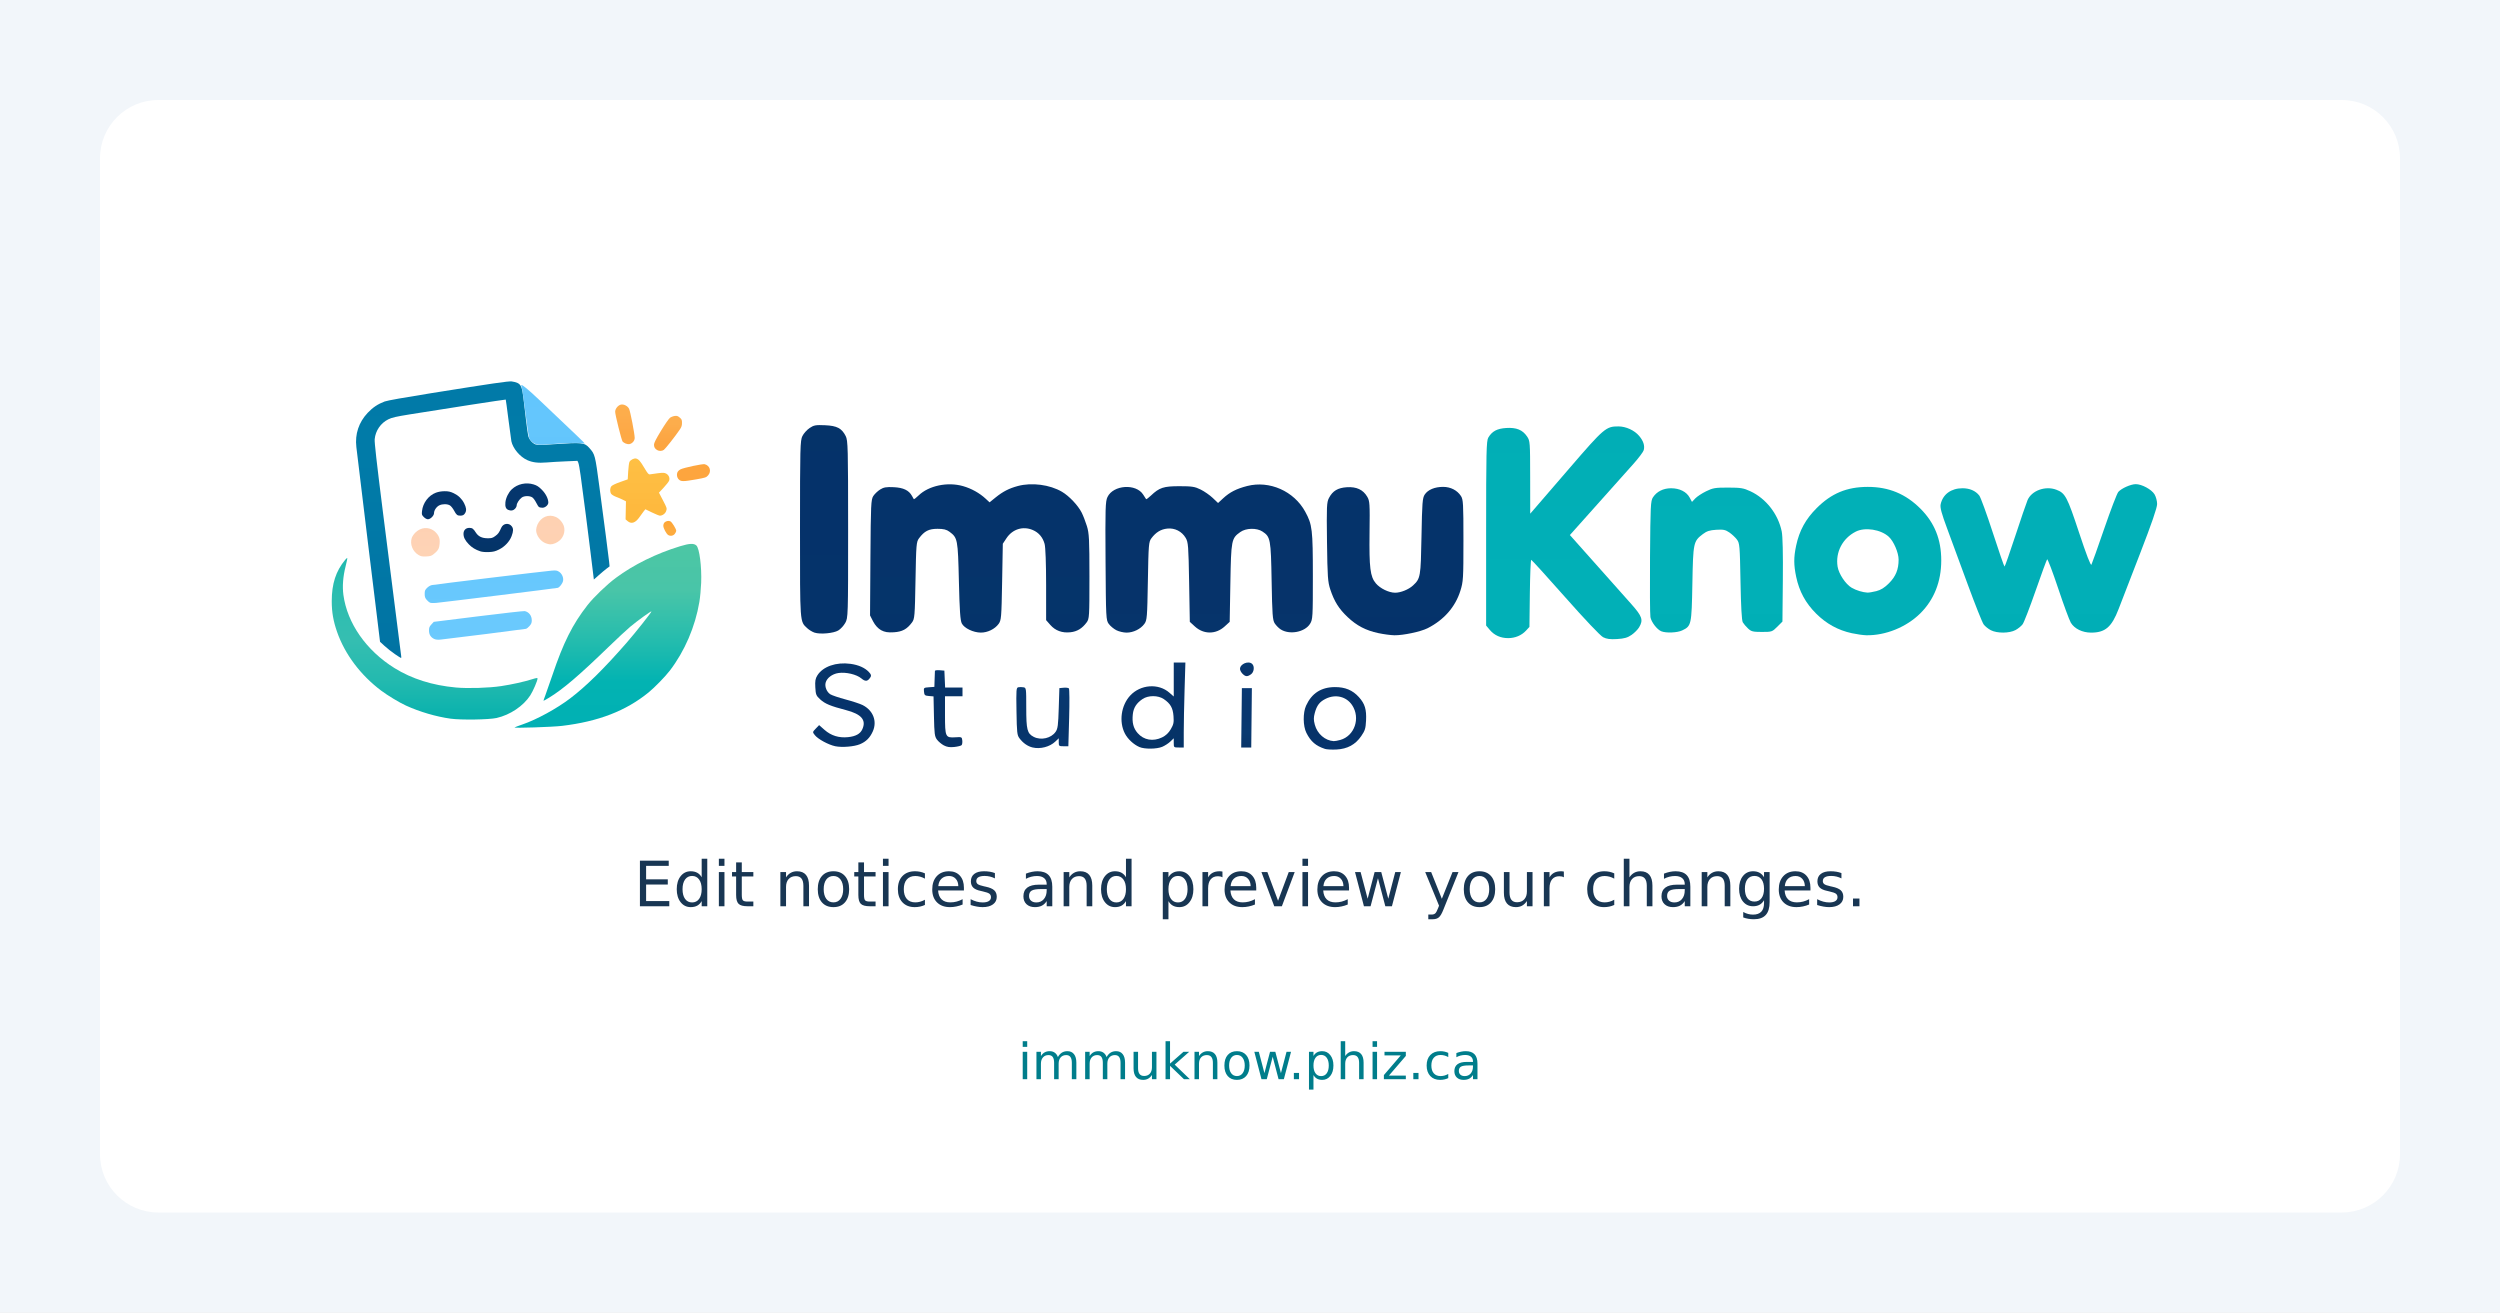
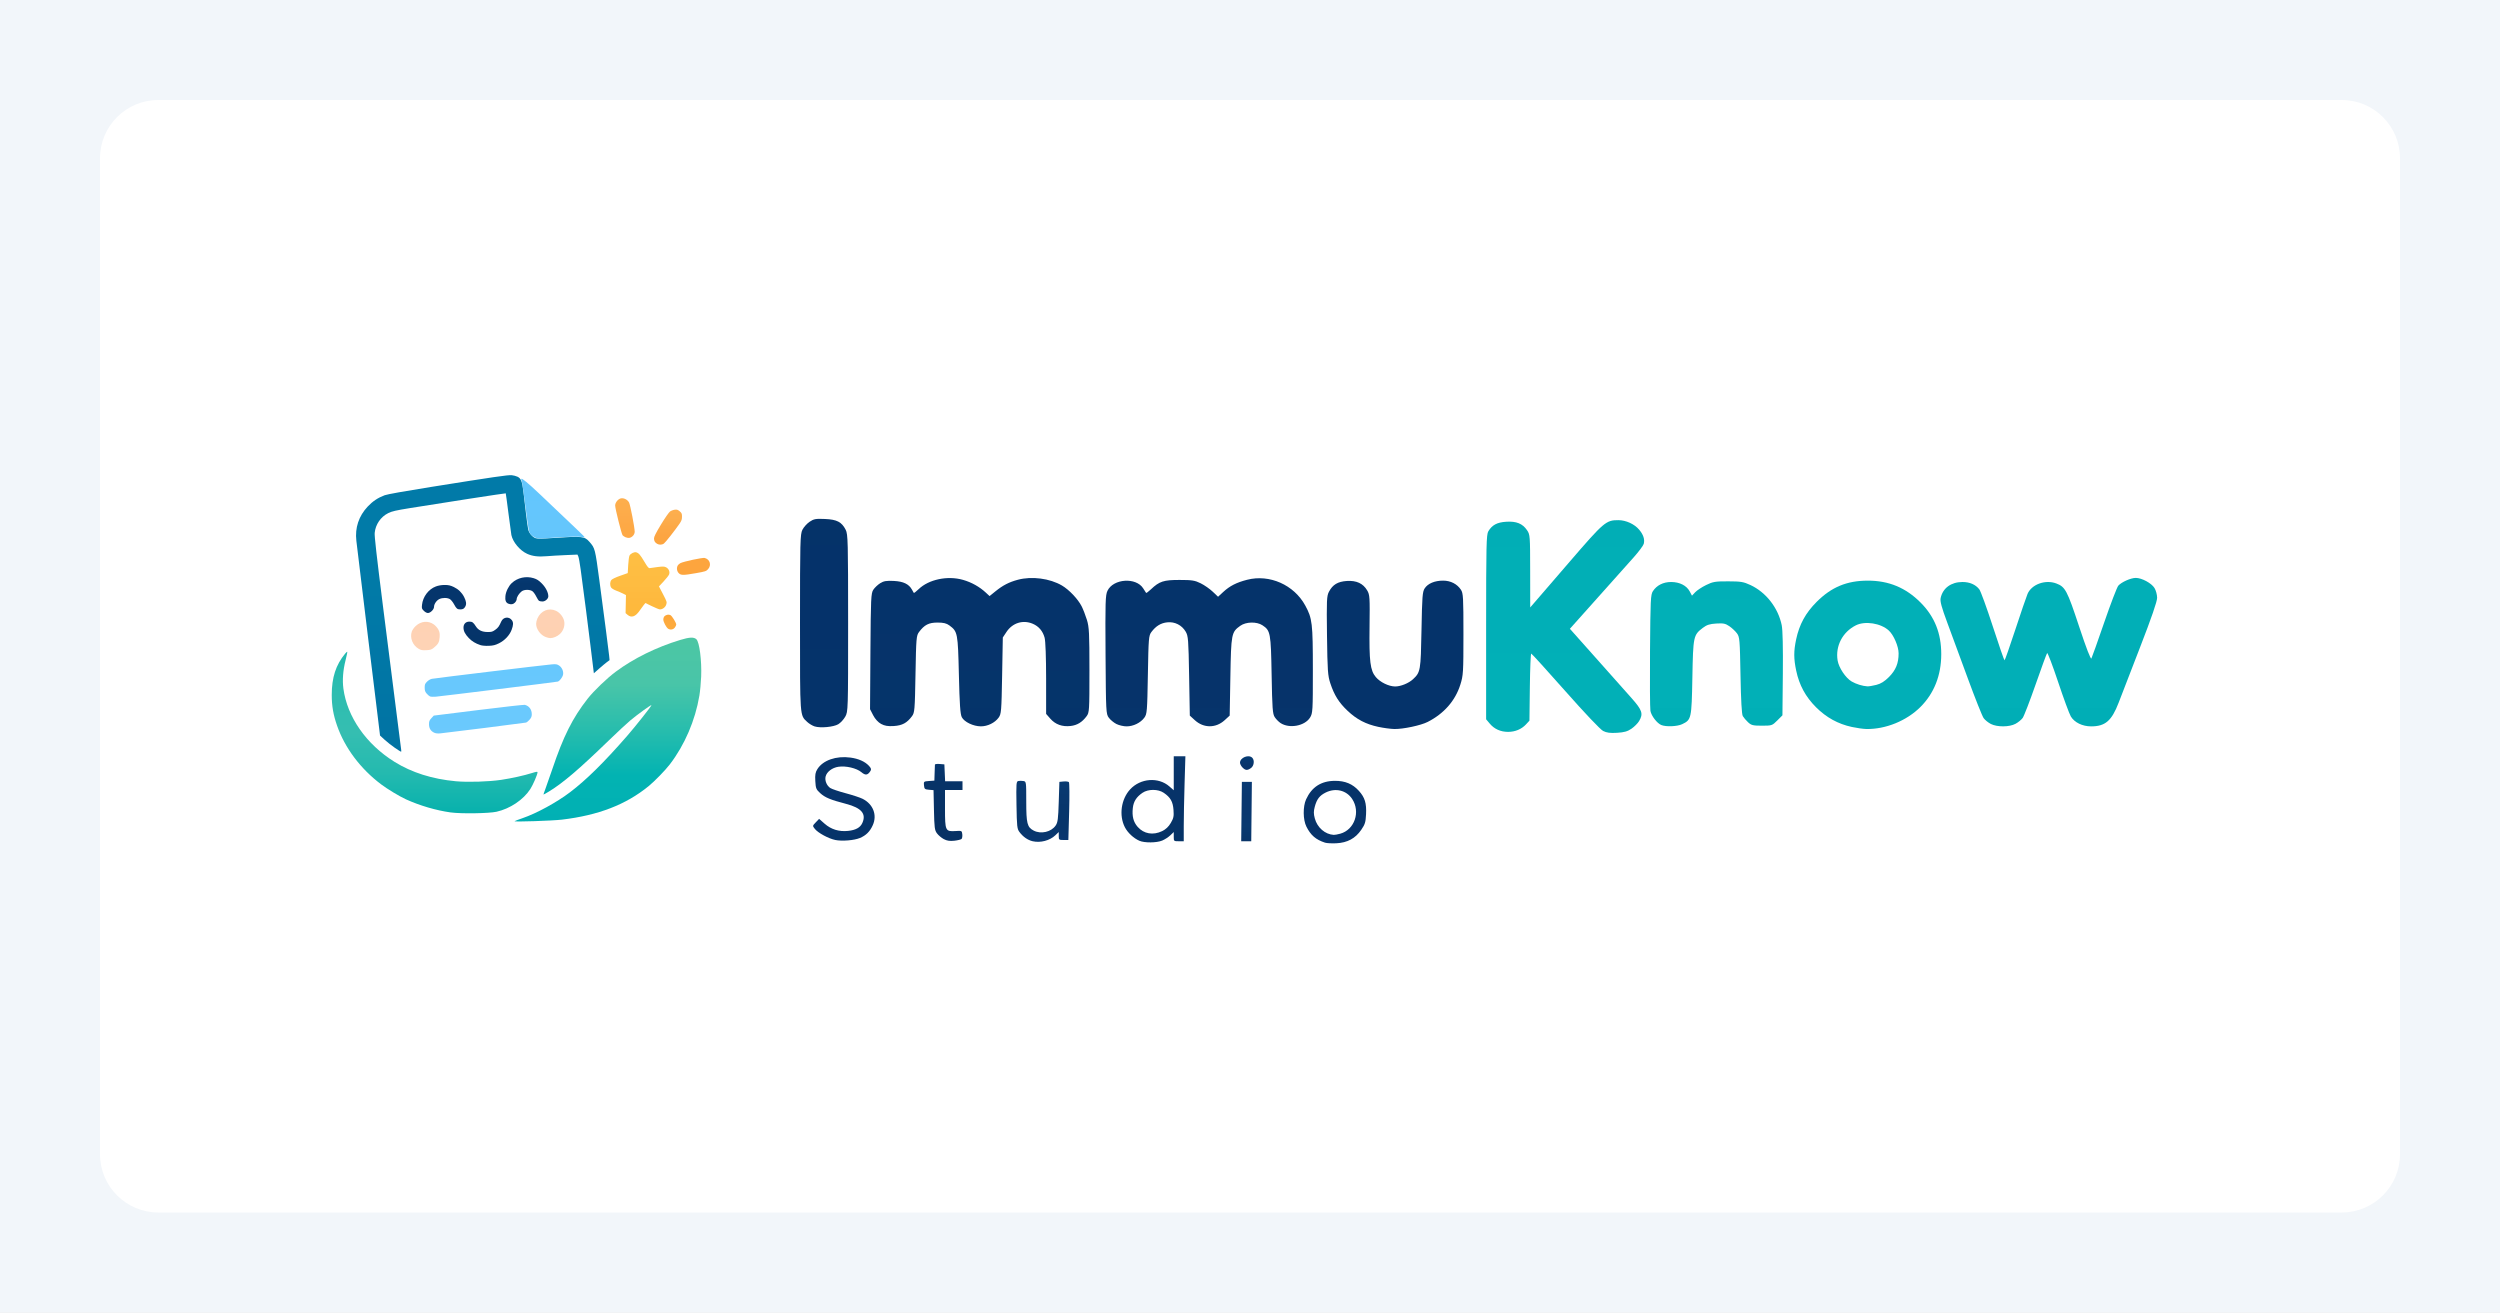
<svg xmlns="http://www.w3.org/2000/svg" width="1200" height="630" viewBox="0 0 1200 630">
  <rect width="1200" height="630" fill="#f2f6fa" />
  <rect x="48" y="48" width="1104" height="534" rx="28" fill="#ffffff" />
-   <g transform="translate(150 174) scale(3)">
+   <g transform="translate(150 219) scale(3)">
    <defs id="defs155">
      <linearGradient id="gradient-Immu-1" x1="0" y1="0" x2="0" y2="1" gradientUnits="objectBoundingBox">
        <stop offset="0" stop-color="#053369" id="stop1" />
        <stop offset="0.25" stop-color="#05326a" id="stop2" />
        <stop offset="0.5" stop-color="#05326a" id="stop3" />
        <stop offset="0.75" stop-color="#05336a" id="stop4" />
        <stop offset="1" stop-color="#05336a" id="stop5" />
      </linearGradient>
      <linearGradient id="gradient-Immu-2" x1="0" y1="0" x2="0" y2="1" gradientUnits="objectBoundingBox">
        <stop offset="0" stop-color="#05336a" id="stop6" />
        <stop offset="0.25" stop-color="#05336a" id="stop7" />
        <stop offset="0.5" stop-color="#06336a" id="stop8" />
        <stop offset="0.75" stop-color="#05346a" id="stop9" />
        <stop offset="1" stop-color="#05336a" id="stop10" />
      </linearGradient>
      <linearGradient id="gradient-Immu-3" x1="0" y1="0" x2="0" y2="1" gradientUnits="objectBoundingBox">
        <stop offset="0" stop-color="#05336a" id="stop11" />
        <stop offset="0.25" stop-color="#05336a" id="stop12" />
        <stop offset="0.5" stop-color="#06336a" id="stop13" />
        <stop offset="0.75" stop-color="#06336a" id="stop14" />
        <stop offset="1" stop-color="#06346b" id="stop15" />
      </linearGradient>
      <linearGradient id="gradient-Immu-4" x1="0" y1="0" x2="0" y2="1" gradientUnits="objectBoundingBox">
        <stop offset="0" stop-color="#05336b" id="stop16" />
        <stop offset="0.25" stop-color="#05336a" id="stop17" />
        <stop offset="0.5" stop-color="#05336a" id="stop18" />
        <stop offset="0.75" stop-color="#05336a" id="stop19" />
        <stop offset="1" stop-color="#05326a" id="stop20" />
      </linearGradient>
      <linearGradient id="gradient-Know-1" x1="0" y1="0" x2="0" y2="1" gradientUnits="objectBoundingBox">
        <stop offset="0" stop-color="#01aeb6" id="stop21" />
        <stop offset="0.25" stop-color="#01afb6" id="stop22" />
        <stop offset="0.5" stop-color="#01afb7" id="stop23" />
        <stop offset="0.75" stop-color="#01b0b7" id="stop24" />
        <stop offset="1" stop-color="#01b0b7" id="stop25" />
      </linearGradient>
      <linearGradient id="gradient-Know-2" x1="0" y1="0" x2="0" y2="1" gradientUnits="objectBoundingBox">
        <stop offset="0" stop-color="#01afb7" id="stop26" />
        <stop offset="0.25" stop-color="#01afb7" id="stop27" />
        <stop offset="0.5" stop-color="#01afb7" id="stop28" />
        <stop offset="0.75" stop-color="#01afb7" id="stop29" />
        <stop offset="1" stop-color="#00aeb6" id="stop30" />
      </linearGradient>
      <linearGradient id="gradient-Know-3" x1="0" y1="0" x2="0" y2="1" gradientUnits="objectBoundingBox">
        <stop offset="0" stop-color="#01afb7" id="stop31" />
        <stop offset="0.25" stop-color="#01b0b7" id="stop32" />
        <stop offset="0.5" stop-color="#01b0b7" id="stop33" />
        <stop offset="0.75" stop-color="#01b0b7" id="stop34" />
        <stop offset="1" stop-color="#00afb6" id="stop35" />
      </linearGradient>
      <linearGradient id="gradient-Know-4" x1="0" y1="0" x2="0" y2="1" gradientUnits="objectBoundingBox">
        <stop offset="0" stop-color="#01b0b7" id="stop36" />
        <stop offset="0.25" stop-color="#01b0b7" id="stop37" />
        <stop offset="0.5" stop-color="#01b0b7" id="stop38" />
        <stop offset="0.75" stop-color="#01afb7" id="stop39" />
        <stop offset="1" stop-color="#01afb7" id="stop40" />
      </linearGradient>
      <linearGradient id="gradient-Studio-1" x1="0" y1="0" x2="0" y2="1" gradientUnits="objectBoundingBox">
        <stop offset="0" stop-color="#07356c" id="stop41" />
        <stop offset="0.25" stop-color="#073368" id="stop42" />
        <stop offset="0.5" stop-color="#06336b" id="stop43" />
        <stop offset="0.75" stop-color="#06346b" id="stop44" />
        <stop offset="1" stop-color="#063369" id="stop45" />
      </linearGradient>
      <linearGradient id="gradient-Studio-2" x1="0" y1="0" x2="0" y2="1" gradientUnits="objectBoundingBox">
        <stop offset="0" stop-color="#09376d" id="stop46" />
        <stop offset="0.25" stop-color="#083368" id="stop47" />
        <stop offset="0.5" stop-color="#073369" id="stop48" />
        <stop offset="0.75" stop-color="#063367" id="stop49" />
        <stop offset="1" stop-color="#053367" id="stop50" />
      </linearGradient>
      <linearGradient id="gradient-Studio-3" x1="0" y1="0" x2="0" y2="1" gradientUnits="objectBoundingBox">
        <stop offset="0" stop-color="#063b73" id="stop51" />
        <stop offset="0.25" stop-color="#063970" id="stop52" />
        <stop offset="0.5" stop-color="#08366e" id="stop53" />
        <stop offset="0.75" stop-color="#08346a" id="stop54" />
        <stop offset="1" stop-color="#09336a" id="stop55" />
      </linearGradient>
      <linearGradient id="gradient-Studio-4" x1="0" y1="0" x2="0" y2="1" gradientUnits="objectBoundingBox">
        <stop offset="0" stop-color="#07376f" id="stop56" />
        <stop offset="0.25" stop-color="#073367" id="stop57" />
        <stop offset="0.5" stop-color="#073266" id="stop58" />
        <stop offset="0.75" stop-color="#073163" id="stop59" />
        <stop offset="1" stop-color="#073164" id="stop60" />
      </linearGradient>
      <linearGradient id="gradient-Studio-5" x1="0" y1="0" x2="0" y2="1" gradientUnits="objectBoundingBox">
        <stop offset="0" stop-color="#083a71" id="stop61" />
        <stop offset="0.25" stop-color="#08376e" id="stop62" />
        <stop offset="0.5" stop-color="#07366b" id="stop63" />
        <stop offset="0.75" stop-color="#07356b" id="stop64" />
        <stop offset="1" stop-color="#083771" id="stop65" />
      </linearGradient>
      <linearGradient id="gradient-Studio-6" x1="0" y1="0" x2="0" y2="1" gradientUnits="objectBoundingBox">
        <stop offset="0" stop-color="#06336a" id="stop66" />
        <stop offset="0.25" stop-color="#063369" id="stop67" />
        <stop offset="0.5" stop-color="#07346a" id="stop68" />
        <stop offset="0.75" stop-color="#063269" id="stop69" />
        <stop offset="1" stop-color="#06346e" id="stop70" />
      </linearGradient>
      <linearGradient id="gradient-Studio-7" x1="0" y1="0" x2="0" y2="1" gradientUnits="objectBoundingBox">
        <stop offset="0" stop-color="#093973" id="stop71" />
        <stop offset="0.25" stop-color="#09376f" id="stop72" />
        <stop offset="0.5" stop-color="#09376f" id="stop73" />
        <stop offset="0.75" stop-color="#093970" id="stop74" />
        <stop offset="1" stop-color="#093569" id="stop75" />
      </linearGradient>
      <linearGradient id="gradient-Eyes-and-smile-1" x1="0" y1="0" x2="0" y2="1" gradientUnits="objectBoundingBox">
        <stop offset="0" stop-color="#063972" id="stop76" />
        <stop offset="0.25" stop-color="#05366d" id="stop77" />
        <stop offset="0.5" stop-color="#05366d" id="stop78" />
        <stop offset="0.75" stop-color="#05376d" id="stop79" />
        <stop offset="1" stop-color="#043467" id="stop80" />
      </linearGradient>
      <linearGradient id="gradient-Eyes-and-smile-2" x1="0" y1="0" x2="0" y2="1" gradientUnits="objectBoundingBox">
        <stop offset="0" stop-color="#04356b" id="stop81" />
        <stop offset="0.25" stop-color="#05356c" id="stop82" />
        <stop offset="0.5" stop-color="#05356c" id="stop83" />
        <stop offset="0.75" stop-color="#05366c" id="stop84" />
        <stop offset="1" stop-color="#053367" id="stop85" />
      </linearGradient>
      <linearGradient id="gradient-Eyes-and-smile-3" x1="0" y1="0" x2="0" y2="1" gradientUnits="objectBoundingBox">
        <stop offset="0" stop-color="#043265" id="stop86" />
        <stop offset="0.25" stop-color="#053469" id="stop87" />
        <stop offset="0.5" stop-color="#05346a" id="stop88" />
        <stop offset="0.75" stop-color="#043469" id="stop89" />
        <stop offset="1" stop-color="#043466" id="stop90" />
      </linearGradient>
      <linearGradient id="gradient-Cheek-left-1" x1="0" y1="0" x2="0" y2="1" gradientUnits="objectBoundingBox">
        <stop offset="0" stop-color="#fed1b3" id="stop91" />
        <stop offset="0.25" stop-color="#fed2b4" id="stop92" />
        <stop offset="0.5" stop-color="#fed2b5" id="stop93" />
        <stop offset="0.75" stop-color="#fed3b5" id="stop94" />
        <stop offset="1" stop-color="#fed3b5" id="stop95" />
      </linearGradient>
      <linearGradient id="gradient-Cheek-right-1" x1="0" y1="0" x2="0" y2="1" gradientUnits="objectBoundingBox">
        <stop offset="0" stop-color="#fed1b1" id="stop96" />
        <stop offset="0.25" stop-color="#fed1b2" id="stop97" />
        <stop offset="0.5" stop-color="#fed1b3" id="stop98" />
        <stop offset="0.75" stop-color="#fed1b2" id="stop99" />
        <stop offset="1" stop-color="#fed1b1" id="stop100" />
      </linearGradient>
      <linearGradient id="gradient-Document-lines-1" x1="0" y1="0" x2="0" y2="1" gradientUnits="objectBoundingBox">
        <stop offset="0" stop-color="#67c8fd" id="stop101" />
        <stop offset="0.25" stop-color="#67c8fd" id="stop102" />
        <stop offset="0.5" stop-color="#68c8fd" id="stop103" />
        <stop offset="0.75" stop-color="#68c8fd" id="stop104" />
        <stop offset="1" stop-color="#69c9fd" id="stop105" />
      </linearGradient>
      <linearGradient id="gradient-Document-lines-2" x1="0" y1="0" x2="0" y2="1" gradientUnits="objectBoundingBox">
        <stop offset="0" stop-color="#6bcafd" id="stop106" />
        <stop offset="0.25" stop-color="#6ac9fd" id="stop107" />
        <stop offset="0.5" stop-color="#6ac9fd" id="stop108" />
        <stop offset="0.75" stop-color="#6ac9fd" id="stop109" />
        <stop offset="1" stop-color="#6ccafd" id="stop110" />
      </linearGradient>
      <linearGradient id="gradient-Sparkle-1" x1="0" y1="0" x2="0" y2="1" gradientUnits="objectBoundingBox">
        <stop offset="0" stop-color="#fdae4c" id="stop111" />
        <stop offset="0.25" stop-color="#fdad4b" id="stop112" />
        <stop offset="0.5" stop-color="#fdaa49" id="stop113" />
        <stop offset="0.75" stop-color="#fda945" id="stop114" />
        <stop offset="1" stop-color="#fea946" id="stop115" />
      </linearGradient>
      <linearGradient id="gradient-Sparkle-2" x1="0" y1="0" x2="0" y2="1" gradientUnits="objectBoundingBox">
        <stop offset="0" stop-color="#fdae4d" id="stop116" />
        <stop offset="0.25" stop-color="#fcad4c" id="stop117" />
        <stop offset="0.5" stop-color="#fca846" id="stop118" />
        <stop offset="0.75" stop-color="#fca542" id="stop119" />
        <stop offset="1" stop-color="#fda53e" id="stop120" />
      </linearGradient>
      <linearGradient id="gradient-Sparkle-3" x1="0" y1="0" x2="0" y2="1" gradientUnits="objectBoundingBox">
        <stop offset="0" stop-color="#fec044" id="stop121" />
        <stop offset="0.25" stop-color="#febd42" id="stop122" />
        <stop offset="0.5" stop-color="#febc41" id="stop123" />
        <stop offset="0.75" stop-color="#feb93e" id="stop124" />
        <stop offset="1" stop-color="#feb93c" id="stop125" />
      </linearGradient>
      <linearGradient id="gradient-Sparkle-4" x1="0" y1="0" x2="0" y2="1" gradientUnits="objectBoundingBox">
        <stop offset="0" stop-color="#fca53d" id="stop126" />
        <stop offset="0.25" stop-color="#fda53e" id="stop127" />
        <stop offset="0.5" stop-color="#fda53e" id="stop128" />
        <stop offset="0.75" stop-color="#fda53e" id="stop129" />
        <stop offset="1" stop-color="#fda53c" id="stop130" />
      </linearGradient>
      <linearGradient id="gradient-Sparkle-5" x1="0" y1="0" x2="0" y2="1" gradientUnits="objectBoundingBox">
        <stop offset="0" stop-color="#fda636" id="stop131" />
        <stop offset="0.25" stop-color="#fea739" id="stop132" />
        <stop offset="0.5" stop-color="#fdaa3e" id="stop133" />
        <stop offset="0.75" stop-color="#fdab3e" id="stop134" />
        <stop offset="1" stop-color="#feaa3b" id="stop135" />
      </linearGradient>
      <linearGradient id="gradient-Leaves-8" x1="0" y1="0" x2="0" y2="1" gradientUnits="objectBoundingBox">
        <stop offset="0" stop-color="#4cc6a4" id="stop136" />
        <stop offset="0.25" stop-color="#49c5a8" id="stop137" />
        <stop offset="0.5" stop-color="#28bdad" id="stop138" />
        <stop offset="0.75" stop-color="#02b3b2" id="stop139" />
        <stop offset="1" stop-color="#01b0b4" id="stop140" />
      </linearGradient>
      <linearGradient id="gradient-Leaves-17" x1="0" y1="0" x2="0" y2="1" gradientUnits="objectBoundingBox">
        <stop offset="0" stop-color="#20b9af" id="stop141" />
        <stop offset="0.25" stop-color="#2dbdb0" id="stop142" />
        <stop offset="0.5" stop-color="#35beb1" id="stop143" />
        <stop offset="0.75" stop-color="#24baaf" id="stop144" />
        <stop offset="1" stop-color="#07b1ad" id="stop145" />
      </linearGradient>
      <linearGradient id="gradient-Document-outline-1" x1="0" y1="0" x2="0" y2="1" gradientUnits="objectBoundingBox">
        <stop offset="0" stop-color="#017aa8" id="stop146" />
        <stop offset="0.25" stop-color="#017ba8" id="stop147" />
        <stop offset="0.5" stop-color="#0179a7" id="stop148" />
        <stop offset="0.75" stop-color="#0176a5" id="stop149" />
        <stop offset="1" stop-color="#0173a3" id="stop150" />
      </linearGradient>
      <linearGradient id="gradient-Folded-corner-10" x1="0" y1="0" x2="0" y2="1" gradientUnits="objectBoundingBox">
        <stop offset="0" stop-color="#64c7fd" id="stop151" />
        <stop offset="0.25" stop-color="#63c6fd" id="stop152" />
        <stop offset="0.5" stop-color="#64c6fd" id="stop153" />
        <stop offset="0.75" stop-color="#64c6fc" id="stop154" />
        <stop offset="1" stop-color="#63c5fc" id="stop155" />
      </linearGradient>
    </defs>
    <g transform="translate(3 3) scale(0.115) translate(-474 -165)">
      <path id="paper-fill" fill="#ffffff" d="M554 532 L522 256 C515 222 532 209 553 204 L724 177 L837 262 L850 425 C811 455 777 525 761 578 Q655 608 563 554 Z" />
      <g id="layer-1">
        <g id="shape-Document-lines-1" transform="translate(601,425)">
          <path id="Document-lines-1-path-0" d="M 10.418,48.084 C 9.274,47.592 7.136,45.762 5.668,44.018 3.552,41.503 3,39.807 3,35.823 3,31.467 3.441,30.359 6.321,27.479 8.248,25.552 11.082,23.911 13.071,23.569 20.95,22.218 167.21,4.583 179.5,3.502 c 6.021,-0.529 7.463,-0.324 10.31,1.463 4.065,2.552 6.584,8.12 5.731,12.667 -0.684,3.644 -4.666,8.961 -7.335,9.793 C 186.391,27.991 28.65,47.522 18.5,48.438 15.2,48.736 11.563,48.576 10.418,48.084 Z" fill="url(#gradient-Document-lines-1)" />
        </g>
        <g id="shape-Document-lines-2" transform="translate(607,481)">
          <path id="Document-lines-2-path-0" d="M 10.415,42.623 C 5.477,40.401 3,36.47 3,30.85 3,26.721 3.509,25.415 6.31,22.359 L 9.62,18.747 71.895,10.989 C 106.146,6.722 135.144,3.478 136.335,3.78 142.362,5.307 146,10.252 146,16.916 c 0,3.053 -0.734,4.85 -3.062,7.502 -1.684,1.918 -3.821,3.72 -4.75,4.006 C 136.607,28.909 30.982,42.225 19,43.449 c -3.649,0.373 -6.538,0.095 -8.585,-0.826 z" fill="url(#gradient-Document-lines-2)" />
        </g>
        <g id="shape-Document-outline-1" transform="translate(505,162)">
          <path id="Document-outline-1-path-0" d="m 57.445,382.544 c -4.37,-3.001 -10.784,-8.063 -14.254,-11.25 L 36.883,365.5 l -5.963,-49 c -3.279,-26.95 -8.188,-67 -10.909,-89 C 15.399,190.192 6.303,114.967 3.93,94.5 1.839,76.469 7.28,60.101 19.765,46.866 26.733,39.479 33.975,34.65 43.33,31.15 46.927,29.804 70.963,25.511 108.271,19.552 194.511,5.777 214.968,2.793 220,3.252 c 2.475,0.226 6.153,1.196 8.172,2.156 4.852,2.306 6.549,6.711 8.275,21.473 0.747,6.39 2.325,19.943 3.508,30.118 1.183,10.175 2.597,20.195 3.143,22.267 1.282,4.867 6.096,10.312 10.36,11.72 2.523,0.833 9.026,0.724 26.148,-0.439 38.492,-2.613 41.848,-2.241 48.57,5.383 7.768,8.81 7.963,9.563 13.775,53.07 6.858,51.34 13.035,98.915 13.638,105.042 l 0.644,6.542 -3.867,2.884 c -2.127,1.586 -7.047,5.697 -10.935,9.135 l -7.068,6.251 -4.736,-38.677 c -4.306,-35.162 -7.948,-63.438 -13.649,-105.956 -1.127,-8.403 -2.583,-16.451 -3.235,-17.884 l -1.187,-2.605 -16.529,0.706 c -9.091,0.388 -20.942,1.085 -26.337,1.55 -11.782,1.014 -19.793,0.028 -27.151,-3.34 C 231.431,108.019 221.745,96.473 219.604,86.5 219.25,84.85 217.408,71.176 215.51,56.113 213.612,41.05 211.933,28.626 211.779,28.505 211.384,28.193 123.849,41.685 78.54,49.042 58.615,52.277 53.527,53.451 48.332,56.008 37.825,61.181 30.575,71.76 29.433,83.586 29.013,87.931 32.054,114.839 40.892,185 c 6.617,52.525 13.633,107.875 15.592,123 1.958,15.125 4.896,38.3 6.529,51.5 1.632,13.2 3.135,25.012 3.339,26.25 0.204,1.238 0.072,2.25 -0.295,2.25 -0.366,0 -4.241,-2.455 -8.611,-5.456 z" fill="url(#gradient-Document-outline-1)" />
        </g>
        <g id="shape-Folded-corner-10" transform="translate(735,167)">
          <path id="Folded-corner-10-path-0" d="M 25.913,86.016 C 21.167,85.158 16.608,81.805 14.703,77.77 13.791,75.837 11.525,61.206 9.164,42 6.966,24.125 4.668,8.2 4.056,6.611 3.444,5.023 3.15,3.517 3.402,3.265 4.383,2.284 13.141,9.5 27.596,23.196 82.128,74.869 92.004,84.329 91.715,84.618 91.537,84.796 88.941,84.546 85.946,84.064 82.467,83.503 72.373,83.688 58,84.576 c -12.375,0.764 -23.85,1.547 -25.5,1.739 -1.65,0.192 -4.614,0.057 -6.587,-0.299 z" fill="url(#gradient-Folded-corner-10)" />
        </g>
      </g>
      <g id="layer-2">
        <g id="shape-Eyes-and-smile-1" transform="translate(713,304)">
          <path id="Eyes-and-smile-1-path-0" d="M 7.315,39.993 C 3.961,38.641 2.688,35.315 3.291,29.473 3.941,23.172 7.645,15.607 12.161,11.358 20.112,3.876 31.946,1.238 42.624,4.567 c 4.573,1.426 7.098,3.064 11.381,7.383 5.449,5.495 9.011,12.558 9,17.846 -0.007,3.453 -4.295,7.207 -8.209,7.189 -1.812,-0.008 -3.921,-0.411 -4.686,-0.896 -0.765,-0.484 -2.565,-3.269 -4,-6.189 -1.435,-2.92 -3.78,-6.154 -5.21,-7.188 -3.532,-2.553 -11.323,-2.529 -14.8,0.046 C 22.505,25.42 19,30.819 19,33.693 c 0,1.319 -1.105,3.502 -2.455,4.852 -2.529,2.529 -5.421,2.982 -9.23,1.448 z" fill="url(#gradient-Eyes-and-smile-1)" />
        </g>
        <g id="shape-Eyes-and-smile-2" transform="translate(597,315)">
          <path id="Eyes-and-smile-2-path-0" d="M 5.789,38.943 C 2.957,36.111 2.772,35.498 3.275,30.626 4.439,19.345 12.327,8.892 22.567,5.061 26.121,3.731 30.456,3 34.788,3.001 c 5.299,6.228e-4 7.978,0.599 12.722,2.844 6.335,2.997 11.231,7.747 14.363,13.933 2.95,5.828 3.461,9.678 1.729,13.028 C 61.965,35.968 60.218,37 56.5,37 52.409,37 51.074,35.919 47.966,30.088 46.296,26.954 43.638,23.627 42.06,22.695 38.443,20.558 31.818,20.518 27.417,22.606 23.481,24.474 20,29.561 20,33.445 20,37.009 15.041,42 11.5,42 9.874,42 7.663,40.816 5.789,38.943 Z" fill="url(#gradient-Eyes-and-smile-2)" />
        </g>
        <g id="shape-Eyes-and-smile-3" transform="translate(655,360)">
          <path id="Eyes-and-smile-3-path-0" d="M 26.5,41.657 C 19.687,39.396 14.669,36.342 10.359,31.833 5.123,26.355 3,22.14 3,17.224 3,12.234 6.194,9 11.123,9 c 4.105,0 5.583,1.072 9.095,6.594 3.414,5.369 8.537,7.82 16.446,7.868 C 41.949,23.495 43.424,23.072 47.014,20.5 51.192,17.506 52.443,15.789 55.542,8.797 58.371,2.415 66.452,1.524 70.399,7.159 72.539,10.215 72.416,13.813 69.946,20.414 67.105,28.009 60.341,35.214 52.37,39.139 47.116,41.725 44.398,42.4 38.185,42.661 33.594,42.854 28.89,42.45 26.5,41.657 Z" fill="url(#gradient-Eyes-and-smile-3)" />
        </g>
        <g id="shape-Cheek-left-1" transform="translate(582,366)">
          <path id="Cheek-left-1-path-0" d="M 13.542,40.781 C 5.254,35.97 1.145,25.652 4.032,16.903 4.774,14.654 7.171,11.253 9.579,9.034 17.06,2.138 27.041,1.35 34.89,7.035 c 2.23,1.616 5.015,4.819 6.188,7.119 1.697,3.327 2.051,5.473 1.73,10.503 -0.444,6.975 -1.972,9.731 -8.18,14.756 -3.187,2.579 -4.734,3.076 -10.435,3.347 -5.538,0.264 -7.377,-0.078 -10.652,-1.979 z" fill="url(#gradient-Cheek-left-1)" />
        </g>
        <g id="shape-Cheek-right-1" transform="translate(756,349)">
          <path id="Cheek-right-1-path-0" d="M 16.637,41.535 C 9.193,38.881 3.044,30.497 3.044,23 c 0,-1.925 0.822,-5.31 1.827,-7.522 C 9.743,4.754 20.505,0.321 30.571,4.893 35.706,7.225 40.508,12.99 41.891,18.482 43.526,24.975 41.256,32.439 36.215,37.14 32.442,40.66 26.839,43.034 22.5,42.951 21.4,42.929 18.762,42.293 16.637,41.535 Z" fill="url(#gradient-Cheek-right-1)" />
        </g>
      </g>
      <g id="layer-3">
        <g id="shape-Sparkle-1" transform="translate(866,194)">
          <path id="Sparkle-1-path-0" d="M 17.5,57.637 C 15.849,56.905 13.982,55.675 13.35,54.903 11.833,53.051 3,17.665 3,13.442 3,9.329 6.97,4.385 10.98,3.504 15.004,2.62 20.353,5.343 22.372,9.303 c 1.729,3.392 7.791,34.867 7.814,40.575 0.016,3.851 -3.202,7.677 -7.186,8.545 -1.375,0.3 -3.85,-0.054 -5.5,-0.785 z" fill="url(#gradient-Sparkle-1)" />
        </g>
        <g id="shape-Sparkle-2" transform="translate(920,210)">
          <path id="Sparkle-2-path-0" d="M 7.5,50.792 C 4.387,49.007 3.066,46.783 3.032,43.268 3.009,40.914 5.647,35.664 12.75,23.934 18.113,15.077 23.759,6.923 25.297,5.814 26.835,4.705 29.782,3.571 31.846,3.294 34.896,2.885 36.196,3.294 38.799,5.484 41.581,7.826 42,8.805 42,12.977 42,16.794 41.308,18.782 38.617,22.694 31.98,32.342 18.886,48.967 16.739,50.471 14.171,52.269 10.309,52.403 7.5,50.792 Z" fill="url(#gradient-Sparkle-2)" />
        </g>
        <g id="shape-Sparkle-3" transform="translate(859,269)">
          <path id="Sparkle-3-path-0" d="M 27.306,90.575 24.5,88.15 24.764,75.603 25.027,63.055 21.06,61.031 C 18.878,59.917 14.601,58.074 11.555,56.935 8.509,55.795 5.338,53.894 4.509,52.709 2.482,49.816 2.601,44.714 4.757,42.052 5.796,40.769 10.803,38.372 17.007,36.187 L 27.5,32.491 28.146,21.375 c 0.355,-6.114 1.156,-12.07 1.78,-13.235 1.556,-2.908 6.662,-5.399 9.375,-4.573 3.58,1.09 5.6,3.42 11.418,13.169 4.628,7.756 5.859,9.171 7.649,8.796 1.173,-0.246 6.062,-0.932 10.865,-1.525 7.295,-0.9 9.206,-0.833 11.609,0.41 3.754,1.941 5.602,6.286 4.22,9.92 -0.566,1.488 -3.974,5.842 -7.575,9.676 l -6.546,6.97 5.656,10.859 c 5.43,10.425 5.608,11.006 4.446,14.525 C 79.814,80.095 75.951,83 72.227,83 71.197,83 66.244,80.999 61.221,78.554 l -9.134,-4.446 -2.293,2.762 c -1.261,1.519 -3.837,5.046 -5.725,7.837 -5.676,8.395 -11.485,10.429 -16.763,5.868 z" fill="url(#gradient-Sparkle-3)" />
        </g>
        <g id="shape-Sparkle-4" transform="translate(952,277)">
          <path id="Sparkle-4-path-0" d="M 5.455,24.545 C 2.83,21.921 2.214,17.337 4.03,13.945 4.596,12.886 6.283,11.389 7.78,10.618 12.244,8.316 38.641,2.693 41.553,3.424 48.871,5.261 51.315,13.385 46.25,19.038 43.711,21.871 42.428,22.294 29.524,24.553 11.596,27.692 8.6,27.691 5.455,24.545 Z" fill="url(#gradient-Sparkle-4)" />
        </g>
        <g id="shape-Sparkle-5" transform="translate(933,356)">
          <path id="Sparkle-5-path-0" d="M 9.848,22.975 C 7.271,21.47 3,13.468 3,10.143 3,8.493 3.706,6.436 4.57,5.573 6.792,3.351 10.455,2.638 12.907,3.95 c 2.311,1.237 8.069,10.615 8.084,13.165 0.005,0.888 -0.923,2.801 -2.063,4.25 -2.165,2.753 -5.967,3.427 -9.079,1.61 z" fill="url(#gradient-Sparkle-5)" />
        </g>
      </g>
      <g id="layer-4">
        <g id="shape-Leaves-8" transform="translate(726,388)">
          <path id="Leaves-8-path-0" d="m 3.046,258.669 c 0.3,-0.327 5.25,-2.209 11,-4.183 19.771,-6.786 47.593,-21.982 66.387,-36.261 22.385,-17.007 47.249,-41.523 78.708,-77.607 12.2,-13.993 35.006,-42.805 34.379,-43.432 -0.636,-0.636 -19.35,12.901 -29.387,21.258 -4.749,3.954 -18.309,16.562 -30.134,28.017 -41.055,39.773 -63.627,59.039 -82.988,70.833 -4.118,2.509 -7.598,4.451 -7.733,4.316 -0.135,-0.135 1.037,-3.59 2.605,-7.679 C 47.451,209.845 51.766,197.5 55.473,186.5 70.926,140.641 83.675,115.163 104.511,88.5 113.092,77.519 131.392,59.92 143.901,50.617 168.75,32.137 200.275,16.612 233.5,6.493 246.454,2.548 252.441,2.279 255.984,5.486 260.253,9.349 263.549,34.967 262.676,57.5 262.356,65.75 261.226,77.694 260.164,84.043 254.408,118.452 239.749,152.559 219.136,179.5 212.762,187.831 197.869,203.135 189.5,209.953 157.942,235.665 119.684,250.441 69,256.491 55.796,258.068 1.966,259.845 3.046,258.669 Z" fill="url(#gradient-Leaves-8)" />
        </g>
        <g id="shape-Leaves-17" transform="translate(471,408)">
          <path id="Leaves-17-path-0" d="M 169,226.45 C 148.932,223.665 126.16,216.983 107,208.257 97.889,204.107 81.385,194.155 72.396,187.389 43.708,165.798 21.904,136.744 11.083,105.688 5.838,90.634 3.684,78.201 3.689,63 3.698,38.738 9.4,21.16 22.341,5.5 23.705,3.85 25.032,2.725 25.289,3 c 0.258,0.275 -0.829,5.627 -2.415,11.893 -3.494,13.806 -4.542,27.564 -2.987,39.212 5.273,39.51 31.811,77.548 71.152,101.987 24.077,14.957 52.6,23.977 85.381,27.001 16.69,1.54 46.069,0.625 63.08,-1.963 14.917,-2.27 31.54,-5.955 42.75,-9.478 6.23,-1.958 7.75,-2.156 7.75,-1.012 0,2.965 -6.225,17.397 -10.07,23.347 -9.609,14.867 -28.096,27.284 -46.93,31.52 -10.589,2.382 -49.498,2.955 -64,0.942 z" fill="url(#gradient-Leaves-17)" />
        </g>
      </g>
    </g>
    <g transform="translate(78 10) scale(0.22) translate(-234 -675)">
      <g id="layer-5">
        <g id="shape-Immu-1" transform="translate(231,672)">
          <path id="Immu-1-path-0" d="M 13.619,154.025 C 12.035,153.518 9.63,152.067 8.274,150.802 2.824,145.711 3,148.119 3.002,78.8 3.003,19.579 3.141,14.225 4.752,11.02 5.713,9.106 8.075,6.481 10,5.186 13.068,3.122 14.447,2.874 21.182,3.17 c 8.729,0.384 12.147,2.177 15.066,7.901 1.611,3.159 1.749,8.492 1.75,67.793 0.002,63.478 -0.027,64.415 -2.093,68.09 -1.152,2.049 -3.436,4.519 -5.077,5.488 -3.458,2.043 -13.025,2.923 -17.21,1.583 z" fill="url(#gradient-Immu-1)" />
        </g>
        <g id="shape-Immu-2" transform="translate(282,715)">
          <path id="Immu-2-path-0" d="m 11,109.237 c -2.146,-1.156 -4.382,-3.598 -5.781,-6.311 L 2.939,98.5 3.219,56.454 C 3.477,17.894 3.65,14.181 5.304,11.657 c 0.992,-1.514 3.242,-3.655 5,-4.758 2.563,-1.609 4.525,-1.939 9.914,-1.671 6.981,0.347 10.954,2.25 13.205,6.323 0.593,1.072 1.197,2.144 1.342,2.381 0.146,0.237 1.721,-0.977 3.5,-2.699 C 45.635,4.101 59.309,1.23 70.575,4.45 76.754,6.215 82.618,9.498 87.182,13.747 l 2.682,2.497 4.318,-3.498 C 99.563,8.388 104.073,6.069 110.5,4.356 c 10.113,-2.695 23.161,-0.983 32.004,4.199 5.213,3.055 11.63,9.827 14.333,15.126 1.089,2.134 2.808,6.566 3.821,9.849 1.619,5.249 1.842,9.675 1.842,36.647 0,29.424 -0.084,30.79 -2.062,33.438 -3.274,4.384 -6.865,6.566 -11.705,7.111 -6.029,0.68 -10.993,-1.12 -14.683,-5.322 L 131,101.93 130.994,76.215 C 130.991,60.783 130.553,48.9 129.899,46.5 c -1.309,-4.804 -4.261,-8.273 -8.616,-10.129 -7.112,-3.03 -14.743,-0.652 -19.121,5.96 L 99.5,46.349 99,74.105 c -0.47,26.07 -0.626,27.927 -2.571,30.576 -2.76,3.758 -8.024,6.321 -12.929,6.296 -5.462,-0.028 -12.045,-3.194 -13.824,-6.648 -1.12,-2.175 -1.61,-9.297 -2.119,-30.827 C 66.834,42.994 66.656,42.061 60.677,37.605 58.56,36.026 56.389,35.5 52,35.5 45.678,35.5 42.483,37.136 38.562,42.382 36.626,44.971 36.469,46.846 36,72.999 c -0.469,26.153 -0.626,28.028 -2.562,30.618 -3.665,4.904 -7.037,6.728 -13.175,7.129 -4.286,0.279 -6.661,-0.107 -9.263,-1.509 z" fill="url(#gradient-Immu-2)" />
        </g>
        <g id="shape-Immu-3" transform="translate(453,715)">
          <path id="Immu-3-path-0" d="M 11.071,109.248 C 9.185,108.287 6.71,106.23 5.571,104.678 3.563,101.942 3.491,100.542 3.219,58.894 2.968,20.477 3.115,15.561 4.607,12.416 8.828,3.52 25.442,2.402 30.62,10.666 c 0.976,1.558 1.918,3.028 2.093,3.265 C 32.887,14.169 34.486,12.982 36.265,11.294 42.357,5.513 45.455,4.499 57,4.508 c 9.084,0.007 11.16,0.334 15.396,2.429 2.693,1.331 6.64,4.08 8.771,6.108 l 3.876,3.687 3.729,-3.449 c 4.784,-4.425 9.679,-6.926 17.465,-8.92 16.247,-4.162 34.058,3.74 42.216,18.728 5.124,9.415 5.523,12.785 5.536,46.793 0.011,29.852 -0.088,31.543 -2.028,34.683 -3.798,6.146 -15.027,8.243 -21.484,4.012 -1.346,-0.882 -3.242,-2.814 -4.212,-4.292 -1.546,-2.356 -1.826,-6.159 -2.264,-30.736 -0.547,-30.659 -0.84,-32.237 -6.699,-36.095 -4.164,-2.742 -11.951,-2.559 -16.066,0.376 -6.476,4.619 -6.682,5.669 -7.235,37 L 93.5,103.158 89.831,106.519 c -6.4,5.861 -15.261,5.861 -21.661,-3.7e-4 L 64.5,103.158 64,74.329 C 63.54,47.812 63.34,45.228 61.5,42.113 58.688,37.351 53.594,34.766 48.136,35.329 43.431,35.815 39.83,38.01 36.562,42.382 34.624,44.976 34.47,46.842 34,73.501 33.53,100.181 33.377,102.027 31.429,104.68 28.677,108.427 23.417,110.997 18.5,110.997 c -2.2,0 -5.543,-0.787 -7.429,-1.748 z" fill="url(#gradient-Immu-3)" />
        </g>
        <g id="shape-Immu-4" transform="translate(614,717)">
          <path id="Immu-4-path-0" d="M 40.594,109.356 C 31.504,107.407 24.874,103.94 18.237,97.662 11.92,91.688 8.58,86.372 5.704,77.714 3.856,72.15 3.601,68.518 3.272,43 2.938,17.075 3.067,14.19 4.702,11.071 7.414,5.899 11.103,3.686 17.737,3.254 24.7,2.8 29.498,5.029 32.5,10.113 c 1.868,3.164 1.981,4.896 1.716,26.316 -0.315,25.451 0.483,31.872 4.565,36.723 3.132,3.722 9.435,6.795 14.001,6.826 4.046,0.027 9.908,-2.343 13.049,-5.276 5.439,-5.079 5.628,-6.175 6.167,-35.751 0.446,-24.478 0.705,-27.859 2.329,-30.334 2.322,-3.539 7.284,-5.619 13.39,-5.614 5.458,0.004 10.222,2.447 12.978,6.656 1.636,2.499 1.804,5.508 1.804,32.298 0,27.841 -0.129,29.954 -2.248,36.69 -3.683,11.711 -11.94,21.125 -23.802,27.136 -5.006,2.537 -17.742,5.243 -24.158,5.134 -2.636,-0.045 -7.9,-0.748 -11.698,-1.562 z" fill="url(#gradient-Immu-4)" />
        </g>
        <g id="shape-Know-1" transform="translate(730,673)">
          <path id="Know-1-path-0" d="m 88.093,156.341 c -2.018,-1.032 -13.226,-12.844 -27.5,-28.982 -13.251,-14.982 -24.408,-27.267 -24.794,-27.299 -0.385,-0.033 -0.835,10.931 -1,24.362 L 34.5,148.843 32,151.55 C 28.775,155.042 24.106,157 19,157 13.559,157 8.981,154.954 5.703,151.059 L 3,147.847 3,80.828 C 3,21.452 3.181,13.506 4.584,11.154 7.342,6.535 10.954,4.598 17.596,4.175 25,3.703 29.489,5.523 32.75,10.316 c 2.191,3.221 2.251,4.001 2.282,29.745 l 0.032,26.438 2.605,-3 C 39.101,61.85 50.804,48.28 63.675,33.343 88.784,4.204 90.227,2.975 99.27,3.022 c 5.468,0.028 11.605,2.853 15.021,6.913 3.086,3.667 4.185,7.053 3.348,10.315 -0.317,1.238 -3.629,5.676 -7.358,9.863 -3.73,4.187 -15.688,17.581 -26.573,29.765 L 63.918,82.03 82.709,103.136 c 10.335,11.608 22.036,24.764 26.002,29.235 7.84,8.839 8.701,11.431 5.56,16.747 -0.951,1.61 -3.424,4.102 -5.496,5.538 -2.91,2.017 -5.304,2.703 -10.521,3.019 -5.072,0.306 -7.603,-0.026 -10.161,-1.334 z" fill="url(#gradient-Know-1)" />
        </g>
        <g id="shape-Know-2" transform="translate(1060,715)">
          <path id="Know-2-path-0" d="M 40.071,109.248 C 38.185,108.287 35.824,106.375 34.825,105 33.825,103.625 28.712,90.8 23.463,76.5 18.214,62.2 11.439,43.807 8.407,35.627 4.131,24.089 3.047,20.054 3.572,17.627 5.131,10.422 11.17,6 19.451,6 24.703,6 28.956,7.85 31.662,11.313 32.673,12.606 37.1,24.751 41.5,38.301 45.9,51.85 49.733,62.95 50.017,62.968 50.301,62.986 53.817,52.987 57.83,40.75 61.843,28.512 65.854,16.784 66.744,14.686 69.707,7.699 79.719,4.054 87.685,7.064 c 6.518,2.463 7.886,5.04 16.516,31.123 5.308,16.043 8.495,24.321 9.01,23.402 0.438,-0.782 4.632,-12.576 9.32,-26.207 4.688,-13.631 9.299,-25.657 10.247,-26.724 2.32,-2.613 9.048,-5.608 12.657,-5.635 4.355,-0.033 11.497,3.818 13.66,7.365 1.044,1.712 1.9,4.898 1.902,7.079 0.003,2.692 -3.979,14.251 -12.401,36 -6.822,17.619 -13.833,35.755 -15.58,40.303 C 127.942,106.98 123.271,111 112.992,111 c -6.341,0 -12.127,-2.831 -14.756,-7.219 -1.081,-1.805 -5.241,-13.094 -9.244,-25.088 -4.003,-11.994 -7.597,-21.444 -7.985,-21 C 80.618,58.137 76.85,68.4 72.634,80.5 c -4.217,12.1 -8.461,23.079 -9.432,24.399 -0.971,1.319 -3.319,3.232 -5.218,4.25 -4.474,2.4 -13.306,2.449 -17.912,0.1 z" fill="url(#gradient-Know-2)" />
        </g>
        <g id="shape-Know-3" transform="translate(849,717)">
          <path id="Know-3-path-0" d="M 11.418,108.031 C 8.313,106.775 4.16,101.376 3.486,97.721 3.16,95.949 3.029,76.254 3.196,53.954 3.474,16.864 3.654,13.174 5.304,10.657 8.11,6.377 12.814,4.008 18.516,4.004 c 6.16,-0.005 11.238,2.547 13.514,6.791 l 1.684,3.14 2.338,-2.489 C 37.337,10.077 40.889,7.729 43.945,6.228 48.935,3.777 50.567,3.502 60,3.52 c 9.245,0.018 11.183,0.338 16.22,2.682 11.348,5.28 20.134,16.55 22.758,29.193 0.709,3.417 1.002,16.155 0.815,35.454 L 99.5,100.969 95.733,104.735 C 92.057,108.41 91.79,108.5 84.564,108.5 c -6.517,0 -7.723,-0.299 -10.075,-2.5 -1.47,-1.375 -3.194,-3.4 -3.831,-4.5 C 69.893,100.179 69.33,90.107 69,71.82 c -0.471,-26.097 -0.62,-27.841 -2.592,-30.5 -1.151,-1.551 -3.626,-3.872 -5.5,-5.158 -2.871,-1.969 -4.374,-2.278 -9.538,-1.96 -4.789,0.295 -6.922,0.982 -9.751,3.139 C 34.732,42.594 34.557,43.426 34,73.5 c -0.555,29.988 -0.715,30.713 -7.46,33.914 -3.553,1.686 -11.662,2.017 -15.122,0.617 z" fill="url(#gradient-Know-3)" />
        </g>
        <g id="shape-Know-4" transform="translate(954,717)">
          <path id="Know-4-path-0" d="M 45,109.433 C 34.941,107.255 26.39,102.548 18.921,95.079 11.32,87.478 6.726,79.006 4.511,68.5 2.661,59.726 2.649,54.318 4.464,45.754 6.777,34.842 11.367,26.446 19.408,18.423 30.183,7.672 41.357,3.034 56.54,3.012 71.832,2.989 84.244,8.141 95,18.976 105.194,29.246 110,41.268 110,56.5 110,71.898 104.791,85.061 94.766,94.993 84.645,105.02 69.49,111.165 55.5,110.913 53.3,110.873 48.575,110.208 45,109.433 Z M 62.779,78.825 c 3.309,-0.833 5.989,-2.505 9.22,-5.75 C 76.943,68.11 79.006,63.037 78.99,55.884 78.979,50.845 75.424,42.565 71.869,39.298 66.04,33.941 54.573,32.141 47.861,35.531 38.209,40.405 32.943,50.536 34.617,61.007 c 0.847,5.294 5.862,12.825 10.223,15.349 3.295,1.907 7.94,3.342 11.467,3.542 0.994,0.056 3.906,-0.426 6.472,-1.072 z" fill="url(#gradient-Know-4)" />
        </g>
      </g>
    </g>
    <g transform="translate(80 48) scale(0.2) translate(-503 -855)">
      <g id="layer-6">
        <g id="shape-Studio-1" transform="translate(500,852)">
          <path id="Studio-1-path-0" d="M 21.223,69.988 C 15.764,68.848 7.382,64.301 4.882,61.123 2.948,58.664 2.948,58.663 5.62,55.875 l 2.672,-2.789 4.344,3.824 c 5.258,4.628 11.513,6.56 18.801,5.808 6.137,-0.633 9.74,-2.617 11.409,-6.28 C 46.211,49.053 42.17,44.306 29.766,41.073 17.35,37.837 12.996,36.024 9.126,32.476 5.925,29.543 5.579,28.686 5.251,22.878 4.964,17.787 5.298,15.852 6.907,13.29 11.344,6.221 21.954,2.514 33.329,4.058 c 6.471,0.878 11.564,3.135 14.766,6.543 1.795,1.911 2.098,2.869 1.305,4.127 -2.207,3.498 -4.036,3.756 -7.282,1.024 -3.845,-3.235 -12.362,-5.243 -18.4,-4.337 -4.985,0.748 -9.287,4.022 -10.232,7.789 -0.796,3.173 0.897,7.345 3.736,9.205 1.271,0.832 6.803,2.707 12.295,4.166 5.492,1.459 11.616,3.481 13.609,4.495 8.415,4.278 11.754,12.955 8.108,21.068 -2.299,5.115 -5.395,8.197 -10.289,10.242 -4.634,1.936 -14.355,2.729 -19.721,1.609 z" fill="url(#gradient-Studio-1)" />
        </g>
        <g id="shape-Studio-2" transform="translate(747,852)">
          <path id="Studio-2-path-0" d="M 17.5,70.611 C 12.864,68.586 8.118,64.152 5.871,59.747 1.062,50.321 2.881,37.339 10.11,29.497 18.371,20.535 32.763,19.463 41.527,27.158 L 45,30.207 45,16.604 45,3 l 4.659,0 4.659,0 -0.657,21.75 c -0.361,11.963 -0.658,27.262 -0.659,34 L 53,71 h -4 c -3.943,0 -4,-0.052 -4,-3.687 l 0,-3.687 -2.75,2.634 c -1.512,1.449 -4.423,3.333 -6.468,4.187 C 31.287,72.325 21.621,72.411 17.5,70.611 Z m 18.198,-7.707 c 2.951,-1.428 5.159,-3.511 6.933,-6.538 2.221,-3.79 2.54,-5.32 2.171,-10.417 C 44.324,39.328 42.374,35.901 37.01,32.25 c -4.56,-3.104 -12.46,-3.104 -17.02,0 -4.813,3.275 -7.142,6.916 -7.723,12.073 -0.749,6.645 0.431,11.264 3.884,15.196 4.912,5.594 12.33,6.879 19.547,3.385 z" fill="url(#gradient-Studio-2)" />
        </g>
        <g id="shape-Studio-3" transform="translate(842,852)">
          <path id="Studio-3-path-0" d="M 5,12 C 3.9,10.9 3,9.17 3,8.155 3,4.093 9.906,1.306 12.8,4.2 14.789,6.189 14.226,10.728 11.777,12.443 8.84,14.501 7.407,14.407 5,12 Z" fill="url(#gradient-Studio-3)" />
        </g>
        <g id="shape-Studio-4" transform="translate(589,858)">
          <path id="Studio-4-path-0" d="m 19.071,63.309 c -1.886,-0.995 -4.361,-3.078 -5.5,-4.63 C 11.722,56.161 11.464,54.155 11.163,39.984 L 10.826,24.11 7.163,23.805 C 3.852,23.529 3.47,23.193 3.191,20.31 c -0.3,-3.1 -0.188,-3.198 4,-3.5 L 11.5,16.5 l 0.192,-6 c 0.105,-3.3 0.218,-6.365 0.25,-6.81 0.032,-0.446 1.746,-0.671 3.808,-0.5 L 19.5,3.5 19.796,10.25 20.091,17 27.046,17 34,17 v 3.5 3.5 h -7 -7 v 14.929 c 0,17.734 0.325,18.426 8.402,17.902 4.961,-0.322 5.107,-0.254 5.426,2.541 0.18,1.58 -0.079,3.279 -0.577,3.777 -0.498,0.498 -3.12,1.144 -5.828,1.437 -3.619,0.391 -5.832,0.053 -8.352,-1.277 z" fill="url(#gradient-Studio-4)" />
        </g>
        <g id="shape-Studio-5" transform="translate(663,871)">
          <path id="Studio-5-path-0" d="M 16.123,51.995 C 12.156,51.062 8.436,48.463 5.562,44.618 3.68,42.101 3.473,40.215 3.19,23.015 2.902,5.494 3.008,4.143 4.69,3.796 5.686,3.591 7.513,3.605 8.75,3.828 10.972,4.228 11,4.43 11,20.166 c 0,17.658 0.759,20.624 5.967,23.317 5.836,3.018 14.059,1.101 17.578,-4.097 C 36.219,36.915 36.572,34.202 37,20.5 l 0.5,-16 3.377,-0.323 c 1.857,-0.178 3.761,0.061 4.229,0.529 0.469,0.469 0.565,11.077 0.214,23.573 L 44.682,51 h -3.841 C 37.19,51 37,50.842 37,47.813 v -3.187 l -2.75,2.623 c -4.43,4.226 -11.959,6.197 -18.127,4.746 z" fill="url(#gradient-Studio-5)" />
        </g>
        <g id="shape-Studio-6" transform="translate(893,871)">
          <path id="Studio-6-path-0" d="M 19.994,53.126 C 12.631,50.71 8.595,47.229 5.113,40.29 2.365,34.814 2.246,24.251 4.867,18.5 9.373,8.615 16.943,3.735 27.866,3.671 c 8.242,-0.048 14.232,2.451 19.264,8.038 4.78,5.307 6.162,9.847 5.712,18.757 -0.322,6.367 -0.812,7.949 -3.839,12.385 -4.686,6.867 -11.081,10.326 -19.903,10.767 -3.63,0.181 -7.727,-0.04 -9.106,-0.493 z M 32.219,45.956 C 43.669,42.776 48.549,28.473 41.71,18.138 37.126,11.211 28.449,9.108 20.566,13.015 15.653,15.449 13.438,18.332 11.812,24.412 10.836,28.064 10.843,29.969 11.85,33.75 13.797,41.064 20.073,46.513 27,46.904 c 0.825,0.047 3.174,-0.38 5.219,-0.948 z" fill="url(#gradient-Studio-6)" />
        </g>
        <g id="shape-Studio-7" transform="translate(843,872)">
          <path id="Studio-7-path-0" d="M 3.232,27.25 3.5,3.5 h 4 4 l -0.045,4.25 c -0.025,2.337 -0.138,13.025 -0.25,23.75 L 11,51 H 6.982 2.964 Z" fill="url(#gradient-Studio-7)" />
        </g>
      </g>
    </g>
  </g>
-   <text x="600" y="435" text-anchor="middle" font-family="DejaVu Sans, sans-serif" font-size="30" fill="#183653">Edit notices and preview your changes.</text>
-   <text x="600" y="518" text-anchor="middle" font-family="DejaVu Sans, sans-serif" font-size="24" fill="#007d8b">immuknow.phiz.ca</text>
</svg>
